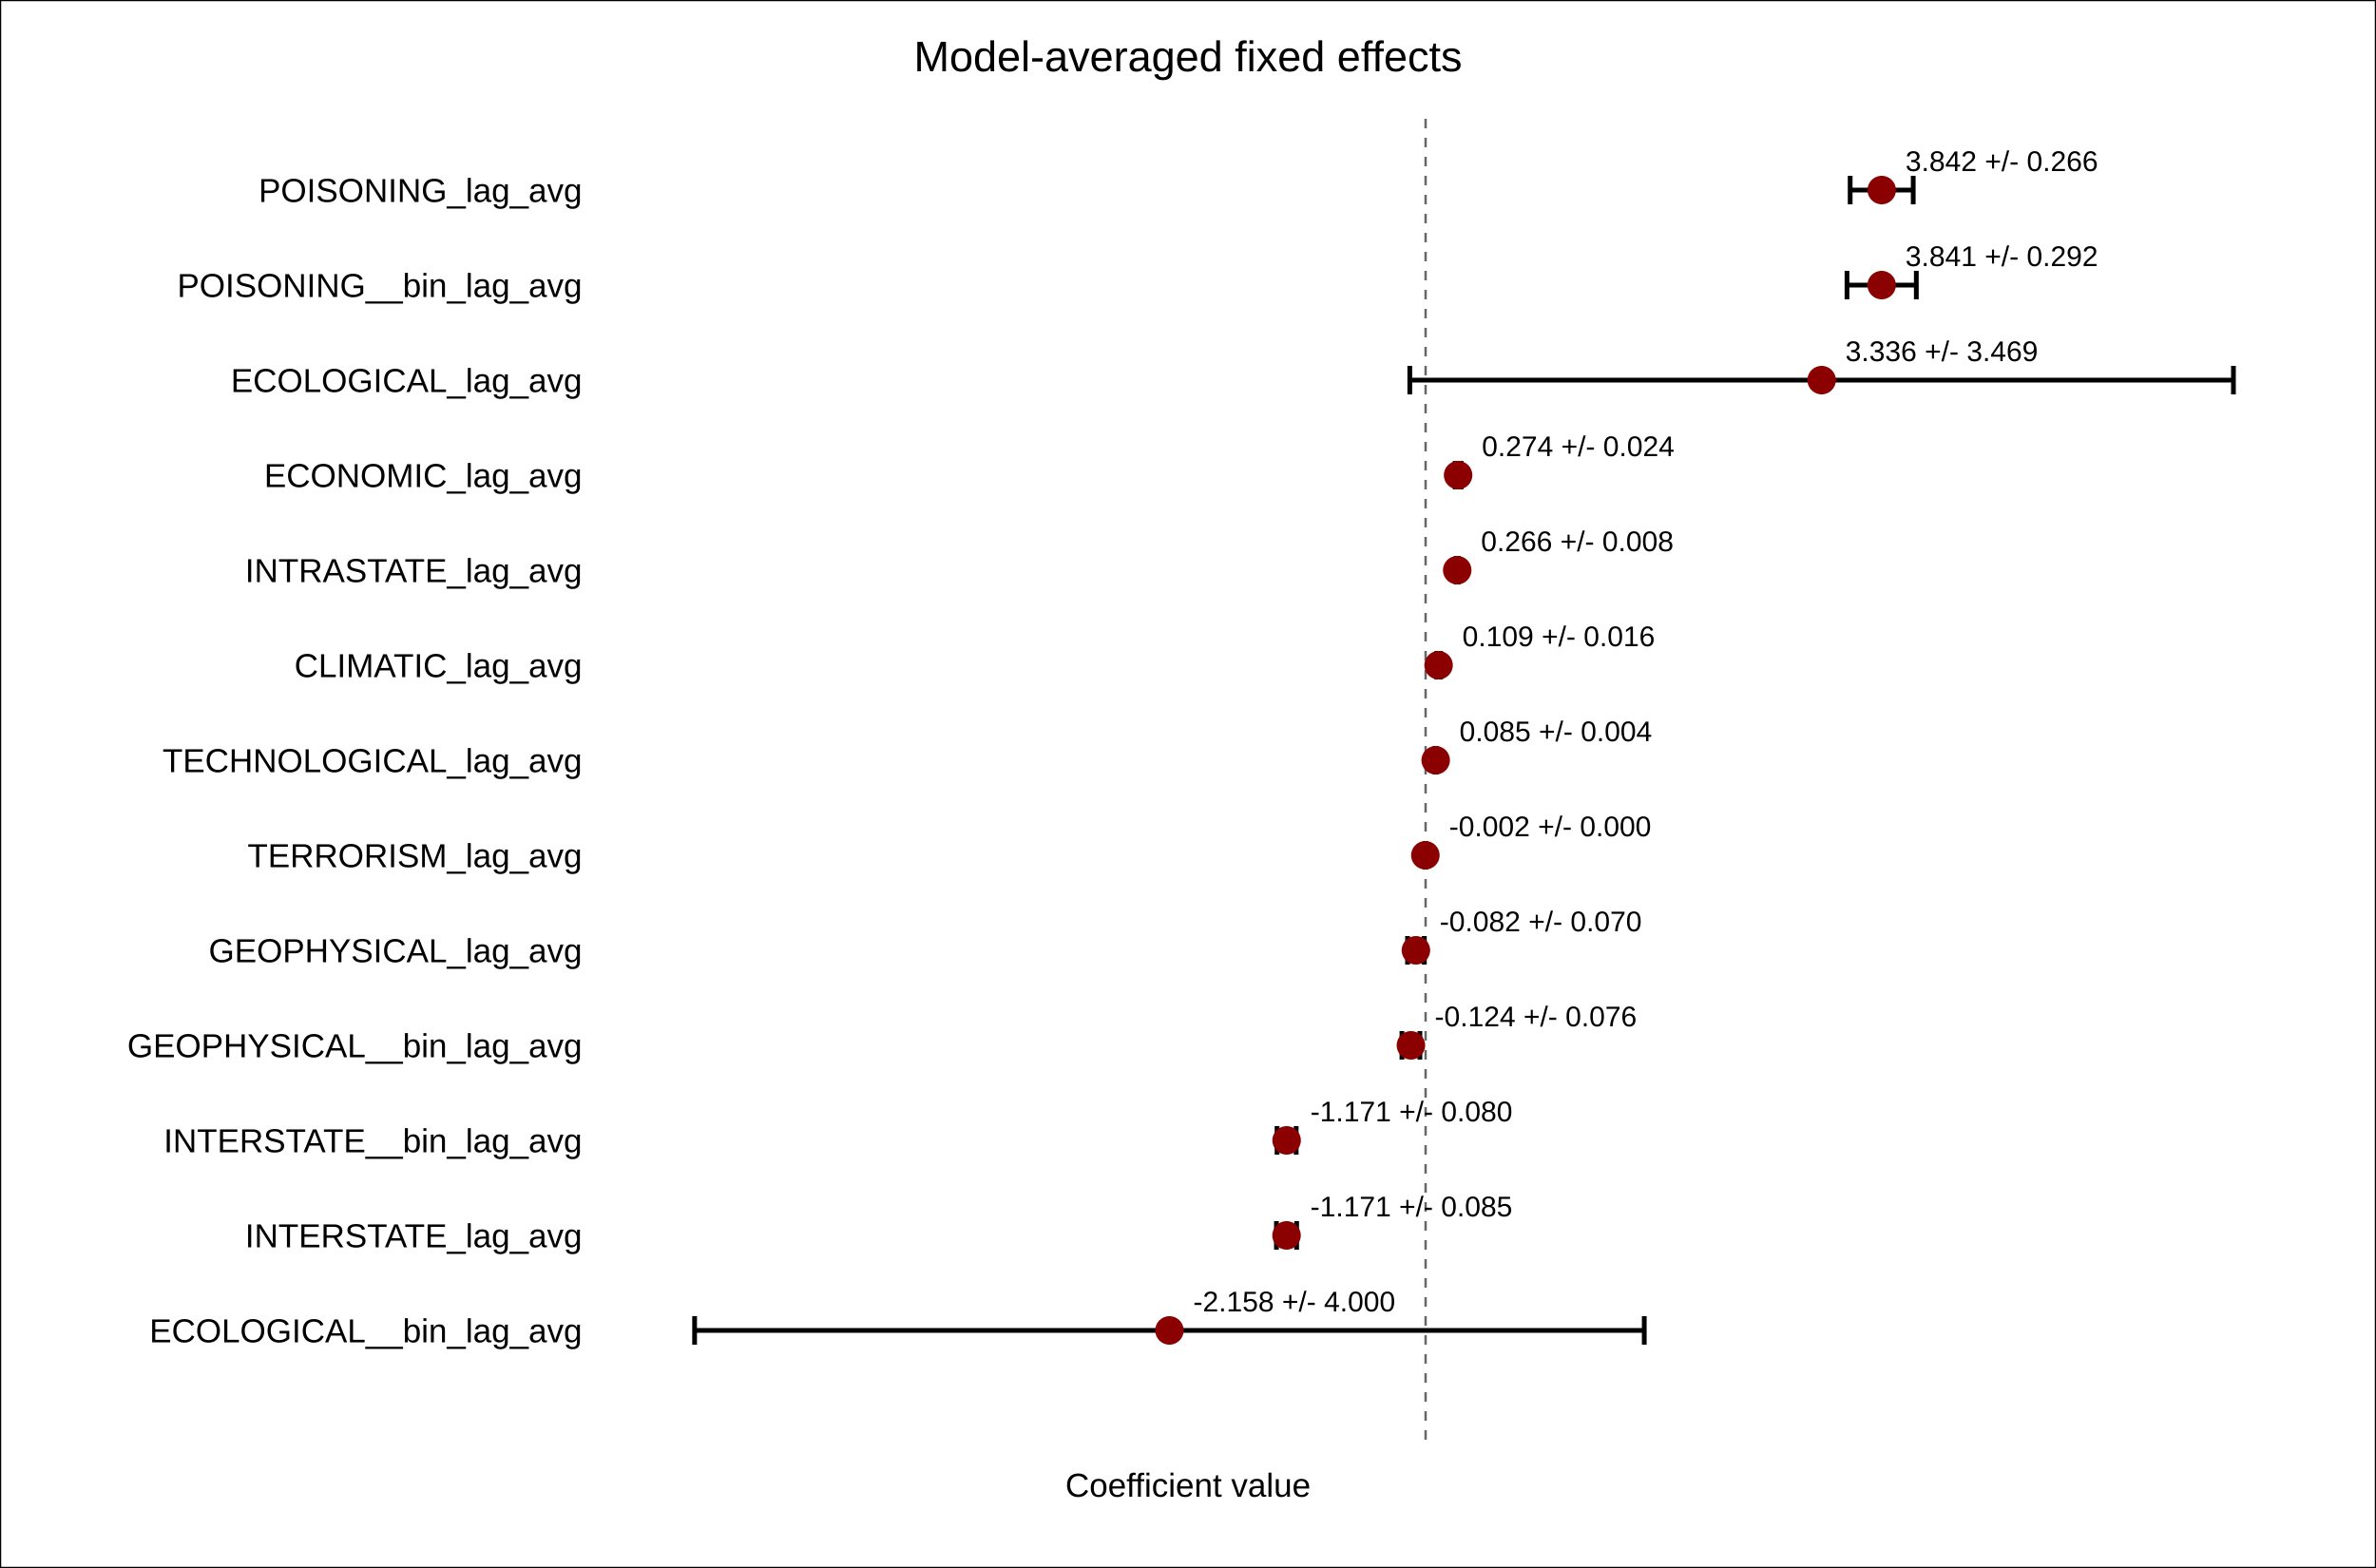
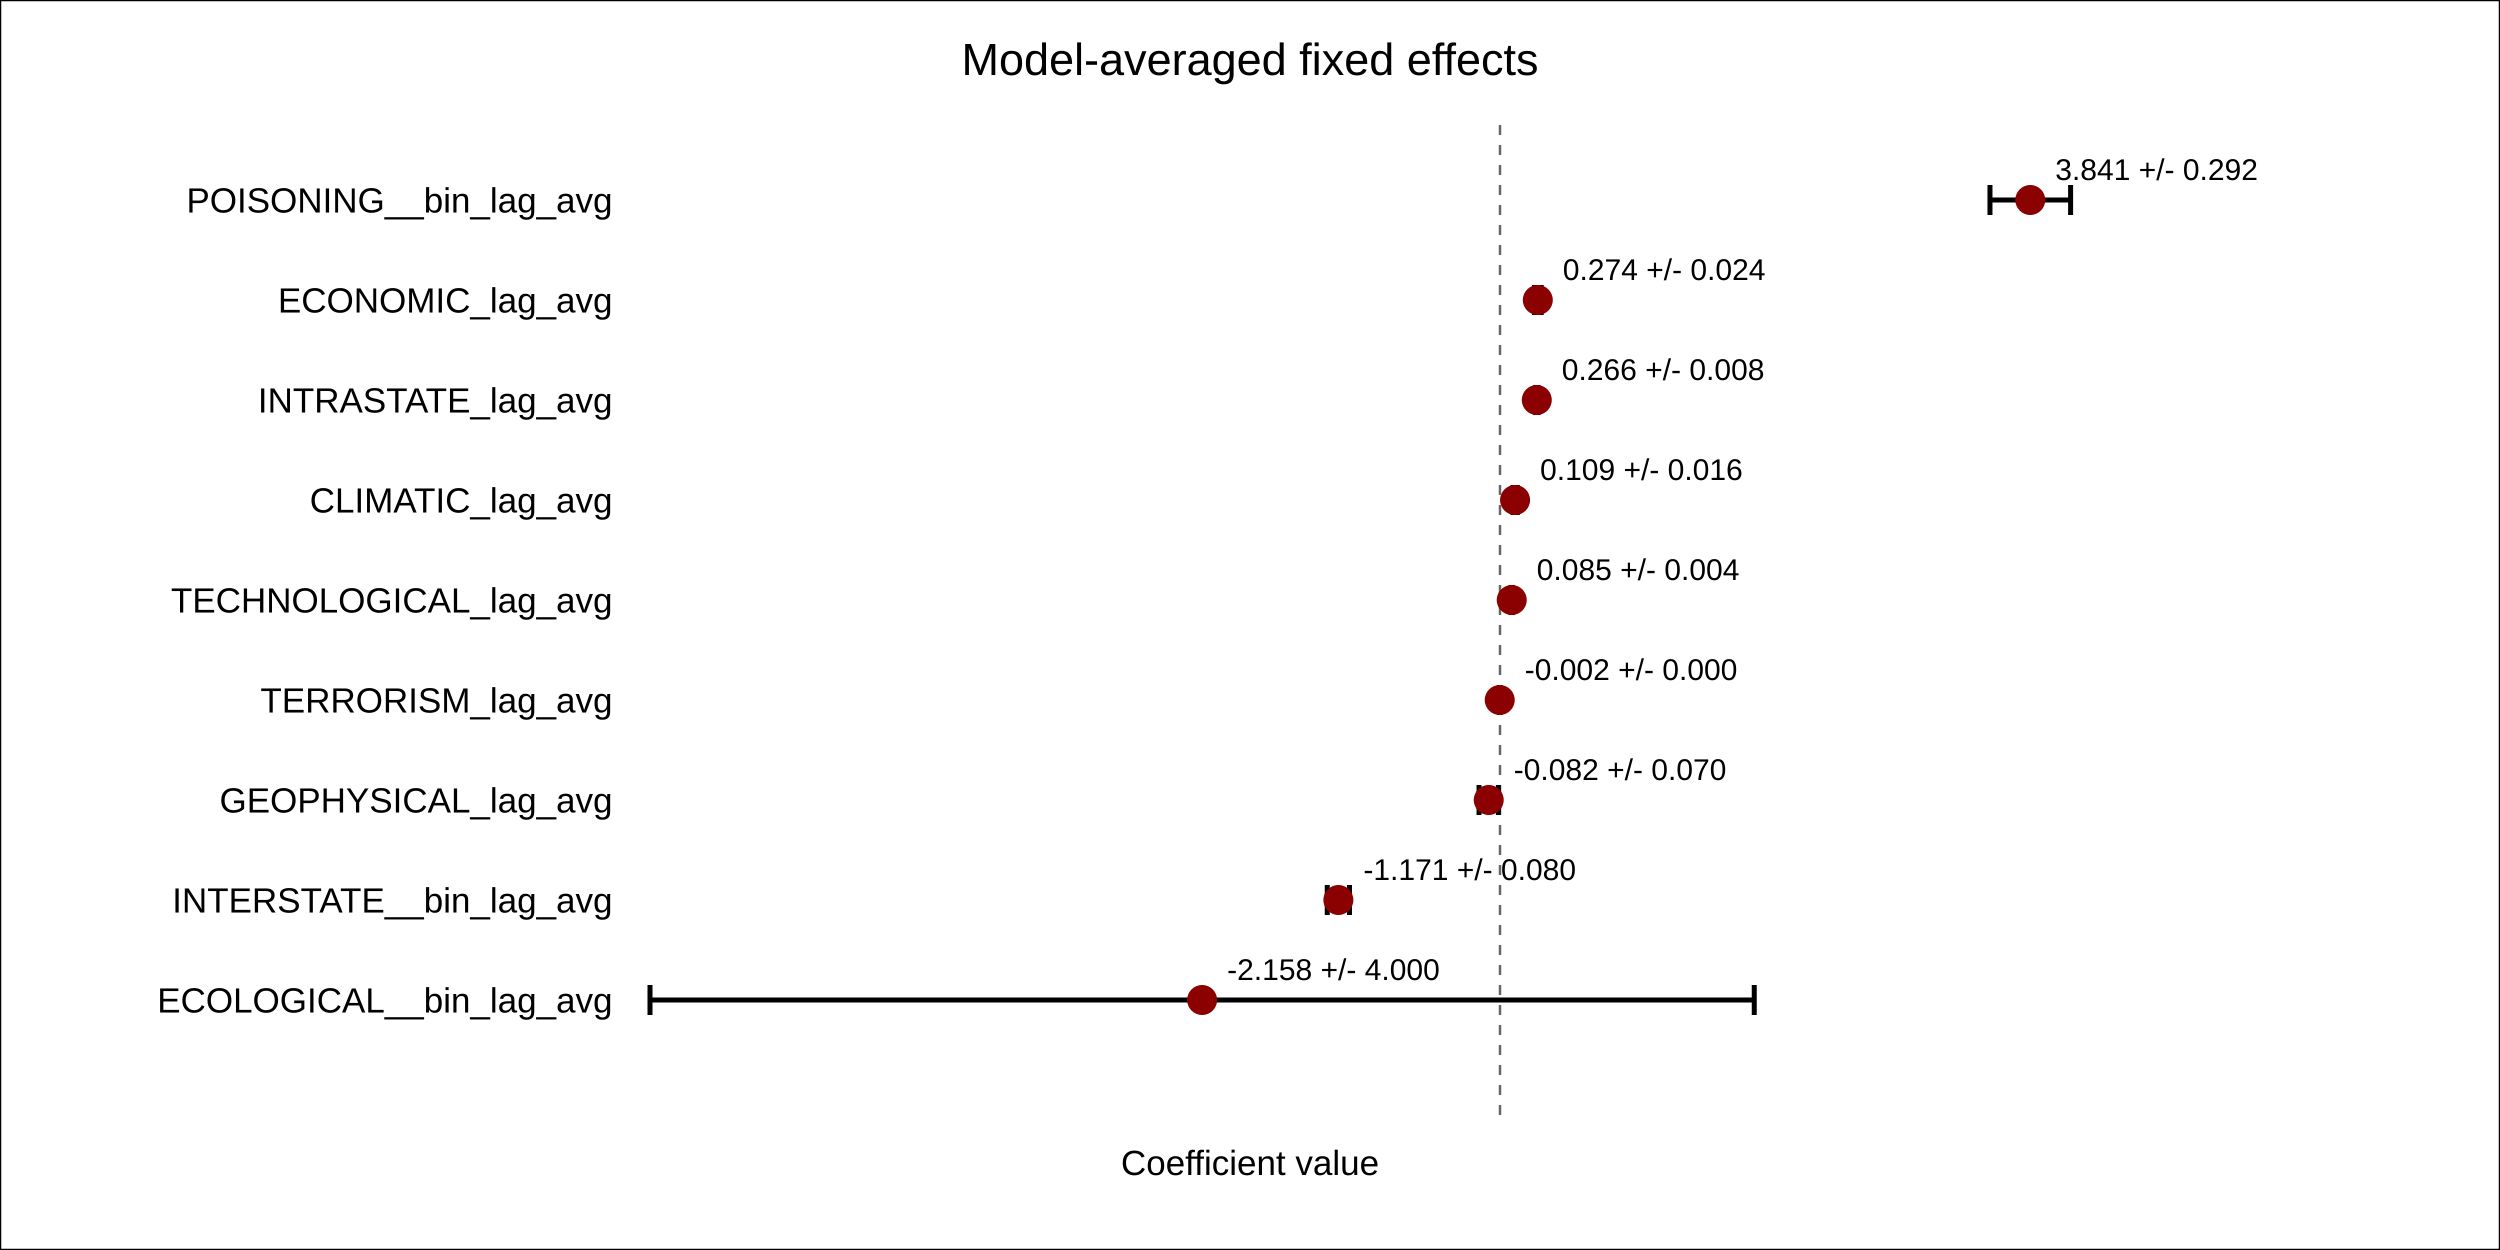
- <svg xmlns="http://www.w3.org/2000/svg" width="1000" height="660">
+ <svg xmlns="http://www.w3.org/2000/svg" width="1000" height="500">
  <style>
        text { font-family: Arial, sans-serif; }
    </style>
-   <rect x="0" y="0" width="1000" height="660" fill="white" stroke="black" stroke-width="1" />
-   <line x1="600.00" y1="50" x2="600.00" y2="610" stroke="#666" stroke-width="1" stroke-dasharray="4 4" />
+   <rect x="0" y="0" width="1000" height="500" fill="white" stroke="black" stroke-width="1" />
+   <line x1="600.00" y1="50" x2="600.00" y2="450" stroke="#666" stroke-width="1" stroke-dasharray="4 4" />
  <text x="500.0" y="30.0" text-anchor="middle" font-size="18">Model-averaged fixed effects</text>
-   <text x="500.0" y="630.0" text-anchor="middle" font-size="14">Coefficient value</text>
-   <text x="245" y="85" text-anchor="end" font-size="14">POISONING_lag_avg</text>
-   <line x1="778.69" y1="80" x2="805.23" y2="80" stroke="#000" stroke-width="2" />
-   <line x1="778.69" y1="74" x2="778.69" y2="86" stroke="#000" stroke-width="2" />
-   <line x1="805.23" y1="74" x2="805.23" y2="86" stroke="#000" stroke-width="2" />
-   <circle cx="791.96" cy="80" r="6" fill="#8b0000" />
-   <text x="801.96" y="72" font-size="12">3.842 +/- 0.266</text>
-   <text x="245" y="125" text-anchor="end" font-size="14">POISONING__bin_lag_avg</text>
-   <line x1="777.35" y1="120" x2="806.53" y2="120" stroke="#000" stroke-width="2" />
-   <line x1="777.35" y1="114" x2="777.35" y2="126" stroke="#000" stroke-width="2" />
-   <line x1="806.53" y1="114" x2="806.53" y2="126" stroke="#000" stroke-width="2" />
-   <circle cx="791.94" cy="120" r="6" fill="#8b0000" />
-   <text x="801.94" y="112" font-size="12">3.841 +/- 0.292</text>
-   <text x="245" y="165" text-anchor="end" font-size="14">ECOLOGICAL_lag_avg</text>
-   <line x1="593.35" y1="160" x2="940.00" y2="160" stroke="#000" stroke-width="2" />
-   <line x1="593.35" y1="154" x2="593.35" y2="166" stroke="#000" stroke-width="2" />
-   <line x1="940.00" y1="154" x2="940.00" y2="166" stroke="#000" stroke-width="2" />
-   <circle cx="766.68" cy="160" r="6" fill="#8b0000" />
-   <text x="776.68" y="152" font-size="12">3.336 +/- 3.469</text>
-   <text x="245" y="205" text-anchor="end" font-size="14">ECONOMIC_lag_avg</text>
-   <line x1="612.46" y1="200" x2="614.90" y2="200" stroke="#000" stroke-width="2" />
-   <line x1="612.46" y1="194" x2="612.46" y2="206" stroke="#000" stroke-width="2" />
-   <line x1="614.90" y1="194" x2="614.90" y2="206" stroke="#000" stroke-width="2" />
-   <circle cx="613.68" cy="200" r="6" fill="#8b0000" />
-   <text x="623.68" y="192" font-size="12">0.274 +/- 0.024</text>
-   <text x="245" y="245" text-anchor="end" font-size="14">INTRASTATE_lag_avg</text>
-   <line x1="612.89" y1="240" x2="613.73" y2="240" stroke="#000" stroke-width="2" />
-   <line x1="612.89" y1="234" x2="612.89" y2="246" stroke="#000" stroke-width="2" />
-   <line x1="613.73" y1="234" x2="613.73" y2="246" stroke="#000" stroke-width="2" />
-   <circle cx="613.31" cy="240" r="6" fill="#8b0000" />
-   <text x="623.31" y="232" font-size="12">0.266 +/- 0.008</text>
-   <text x="245" y="285" text-anchor="end" font-size="14">CLIMATIC_lag_avg</text>
-   <line x1="604.68" y1="280" x2="606.24" y2="280" stroke="#000" stroke-width="2" />
-   <line x1="604.68" y1="274" x2="604.68" y2="286" stroke="#000" stroke-width="2" />
-   <line x1="606.24" y1="274" x2="606.24" y2="286" stroke="#000" stroke-width="2" />
-   <circle cx="605.46" cy="280" r="6" fill="#8b0000" />
-   <text x="615.46" y="272" font-size="12">0.109 +/- 0.016</text>
-   <text x="245" y="325" text-anchor="end" font-size="14">TECHNOLOGICAL_lag_avg</text>
-   <line x1="604.04" y1="320" x2="604.44" y2="320" stroke="#000" stroke-width="2" />
-   <line x1="604.04" y1="314" x2="604.04" y2="326" stroke="#000" stroke-width="2" />
-   <line x1="604.44" y1="314" x2="604.44" y2="326" stroke="#000" stroke-width="2" />
-   <circle cx="604.24" cy="320" r="6" fill="#8b0000" />
-   <text x="614.24" y="312" font-size="12">0.085 +/- 0.004</text>
-   <text x="245" y="365" text-anchor="end" font-size="14">TERRORISM_lag_avg</text>
-   <line x1="599.88" y1="360" x2="599.91" y2="360" stroke="#000" stroke-width="2" />
-   <line x1="599.88" y1="354" x2="599.88" y2="366" stroke="#000" stroke-width="2" />
-   <line x1="599.91" y1="354" x2="599.91" y2="366" stroke="#000" stroke-width="2" />
-   <circle cx="599.90" cy="360" r="6" fill="#8b0000" />
-   <text x="609.90" y="352" font-size="12">-0.002 +/- 0.000</text>
-   <text x="245" y="405" text-anchor="end" font-size="14">GEOPHYSICAL_lag_avg</text>
-   <line x1="592.41" y1="400" x2="599.42" y2="400" stroke="#000" stroke-width="2" />
-   <line x1="592.41" y1="394" x2="592.41" y2="406" stroke="#000" stroke-width="2" />
-   <line x1="599.42" y1="394" x2="599.42" y2="406" stroke="#000" stroke-width="2" />
-   <circle cx="595.92" cy="400" r="6" fill="#8b0000" />
-   <text x="605.92" y="392" font-size="12">-0.082 +/- 0.070</text>
-   <text x="245" y="445" text-anchor="end" font-size="14">GEOPHYSICAL__bin_lag_avg</text>
-   <line x1="590.04" y1="440" x2="597.59" y2="440" stroke="#000" stroke-width="2" />
-   <line x1="590.04" y1="434" x2="590.04" y2="446" stroke="#000" stroke-width="2" />
-   <line x1="597.59" y1="434" x2="597.59" y2="446" stroke="#000" stroke-width="2" />
-   <circle cx="593.82" cy="440" r="6" fill="#8b0000" />
-   <text x="603.82" y="432" font-size="12">-0.124 +/- 0.076</text>
-   <text x="245" y="485" text-anchor="end" font-size="14">INTERSTATE__bin_lag_avg</text>
-   <line x1="537.48" y1="480" x2="545.52" y2="480" stroke="#000" stroke-width="2" />
-   <line x1="537.48" y1="474" x2="537.48" y2="486" stroke="#000" stroke-width="2" />
-   <line x1="545.52" y1="474" x2="545.52" y2="486" stroke="#000" stroke-width="2" />
-   <circle cx="541.50" cy="480" r="6" fill="#8b0000" />
-   <text x="551.50" y="472" font-size="12">-1.171 +/- 0.080</text>
-   <text x="245" y="525" text-anchor="end" font-size="14">INTERSTATE_lag_avg</text>
-   <line x1="537.22" y1="520" x2="545.72" y2="520" stroke="#000" stroke-width="2" />
-   <line x1="537.22" y1="514" x2="537.22" y2="526" stroke="#000" stroke-width="2" />
-   <line x1="545.72" y1="514" x2="545.72" y2="526" stroke="#000" stroke-width="2" />
-   <circle cx="541.47" cy="520" r="6" fill="#8b0000" />
-   <text x="551.47" y="512" font-size="12">-1.171 +/- 0.085</text>
-   <text x="245" y="565" text-anchor="end" font-size="14">ECOLOGICAL__bin_lag_avg</text>
-   <line x1="292.34" y1="560" x2="692.03" y2="560" stroke="#000" stroke-width="2" />
-   <line x1="292.34" y1="554" x2="292.34" y2="566" stroke="#000" stroke-width="2" />
-   <line x1="692.03" y1="554" x2="692.03" y2="566" stroke="#000" stroke-width="2" />
-   <circle cx="492.19" cy="560" r="6" fill="#8b0000" />
-   <text x="502.19" y="552" font-size="12">-2.158 +/- 4.000</text>
+   <text x="500.0" y="470.0" text-anchor="middle" font-size="14">Coefficient value</text>
+   <text x="245" y="85" text-anchor="end" font-size="14">POISONING__bin_lag_avg</text>
+   <line x1="795.99" y1="80" x2="828.24" y2="80" stroke="#000" stroke-width="2" />
+   <line x1="795.99" y1="74" x2="795.99" y2="86" stroke="#000" stroke-width="2" />
+   <line x1="828.24" y1="74" x2="828.24" y2="86" stroke="#000" stroke-width="2" />
+   <circle cx="812.11" cy="80" r="6" fill="#8b0000" />
+   <text x="822.11" y="72" font-size="12">3.841 +/- 0.292</text>
+   <text x="245" y="125" text-anchor="end" font-size="14">ECONOMIC_lag_avg</text>
+   <line x1="613.77" y1="120" x2="616.46" y2="120" stroke="#000" stroke-width="2" />
+   <line x1="613.77" y1="114" x2="613.77" y2="126" stroke="#000" stroke-width="2" />
+   <line x1="616.46" y1="114" x2="616.46" y2="126" stroke="#000" stroke-width="2" />
+   <circle cx="615.12" cy="120" r="6" fill="#8b0000" />
+   <text x="625.12" y="112" font-size="12">0.274 +/- 0.024</text>
+   <text x="245" y="165" text-anchor="end" font-size="14">INTRASTATE_lag_avg</text>
+   <line x1="614.24" y1="160" x2="615.18" y2="160" stroke="#000" stroke-width="2" />
+   <line x1="614.24" y1="154" x2="614.24" y2="166" stroke="#000" stroke-width="2" />
+   <line x1="615.18" y1="154" x2="615.18" y2="166" stroke="#000" stroke-width="2" />
+   <circle cx="614.71" cy="160" r="6" fill="#8b0000" />
+   <text x="624.71" y="152" font-size="12">0.266 +/- 0.008</text>
+   <text x="245" y="205" text-anchor="end" font-size="14">CLIMATIC_lag_avg</text>
+   <line x1="605.17" y1="200" x2="606.89" y2="200" stroke="#000" stroke-width="2" />
+   <line x1="605.17" y1="194" x2="605.17" y2="206" stroke="#000" stroke-width="2" />
+   <line x1="606.89" y1="194" x2="606.89" y2="206" stroke="#000" stroke-width="2" />
+   <circle cx="606.03" cy="200" r="6" fill="#8b0000" />
+   <text x="616.03" y="192" font-size="12">0.109 +/- 0.016</text>
+   <text x="245" y="245" text-anchor="end" font-size="14">TECHNOLOGICAL_lag_avg</text>
+   <line x1="604.47" y1="240" x2="604.91" y2="240" stroke="#000" stroke-width="2" />
+   <line x1="604.47" y1="234" x2="604.47" y2="246" stroke="#000" stroke-width="2" />
+   <line x1="604.91" y1="234" x2="604.91" y2="246" stroke="#000" stroke-width="2" />
+   <circle cx="604.69" cy="240" r="6" fill="#8b0000" />
+   <text x="614.69" y="232" font-size="12">0.085 +/- 0.004</text>
+   <text x="245" y="285" text-anchor="end" font-size="14">TERRORISM_lag_avg</text>
+   <line x1="599.87" y1="280" x2="599.90" y2="280" stroke="#000" stroke-width="2" />
+   <line x1="599.87" y1="274" x2="599.87" y2="286" stroke="#000" stroke-width="2" />
+   <line x1="599.90" y1="274" x2="599.90" y2="286" stroke="#000" stroke-width="2" />
+   <circle cx="599.89" cy="280" r="6" fill="#8b0000" />
+   <text x="609.89" y="272" font-size="12">-0.002 +/- 0.000</text>
+   <text x="245" y="325" text-anchor="end" font-size="14">GEOPHYSICAL_lag_avg</text>
+   <line x1="591.62" y1="320" x2="599.36" y2="320" stroke="#000" stroke-width="2" />
+   <line x1="591.62" y1="314" x2="591.62" y2="326" stroke="#000" stroke-width="2" />
+   <line x1="599.36" y1="314" x2="599.36" y2="326" stroke="#000" stroke-width="2" />
+   <circle cx="595.49" cy="320" r="6" fill="#8b0000" />
+   <text x="605.49" y="312" font-size="12">-0.082 +/- 0.070</text>
+   <text x="245" y="365" text-anchor="end" font-size="14">INTERSTATE__bin_lag_avg</text>
+   <line x1="530.90" y1="360" x2="539.79" y2="360" stroke="#000" stroke-width="2" />
+   <line x1="530.90" y1="354" x2="530.90" y2="366" stroke="#000" stroke-width="2" />
+   <line x1="539.79" y1="354" x2="539.79" y2="366" stroke="#000" stroke-width="2" />
+   <circle cx="535.35" cy="360" r="6" fill="#8b0000" />
+   <text x="545.35" y="352" font-size="12">-1.171 +/- 0.080</text>
+   <text x="245" y="405" text-anchor="end" font-size="14">ECOLOGICAL__bin_lag_avg</text>
+   <line x1="260.00" y1="400" x2="701.70" y2="400" stroke="#000" stroke-width="2" />
+   <line x1="260.00" y1="394" x2="260.00" y2="406" stroke="#000" stroke-width="2" />
+   <line x1="701.70" y1="394" x2="701.70" y2="406" stroke="#000" stroke-width="2" />
+   <circle cx="480.85" cy="400" r="6" fill="#8b0000" />
+   <text x="490.85" y="392" font-size="12">-2.158 +/- 4.000</text>
</svg>
